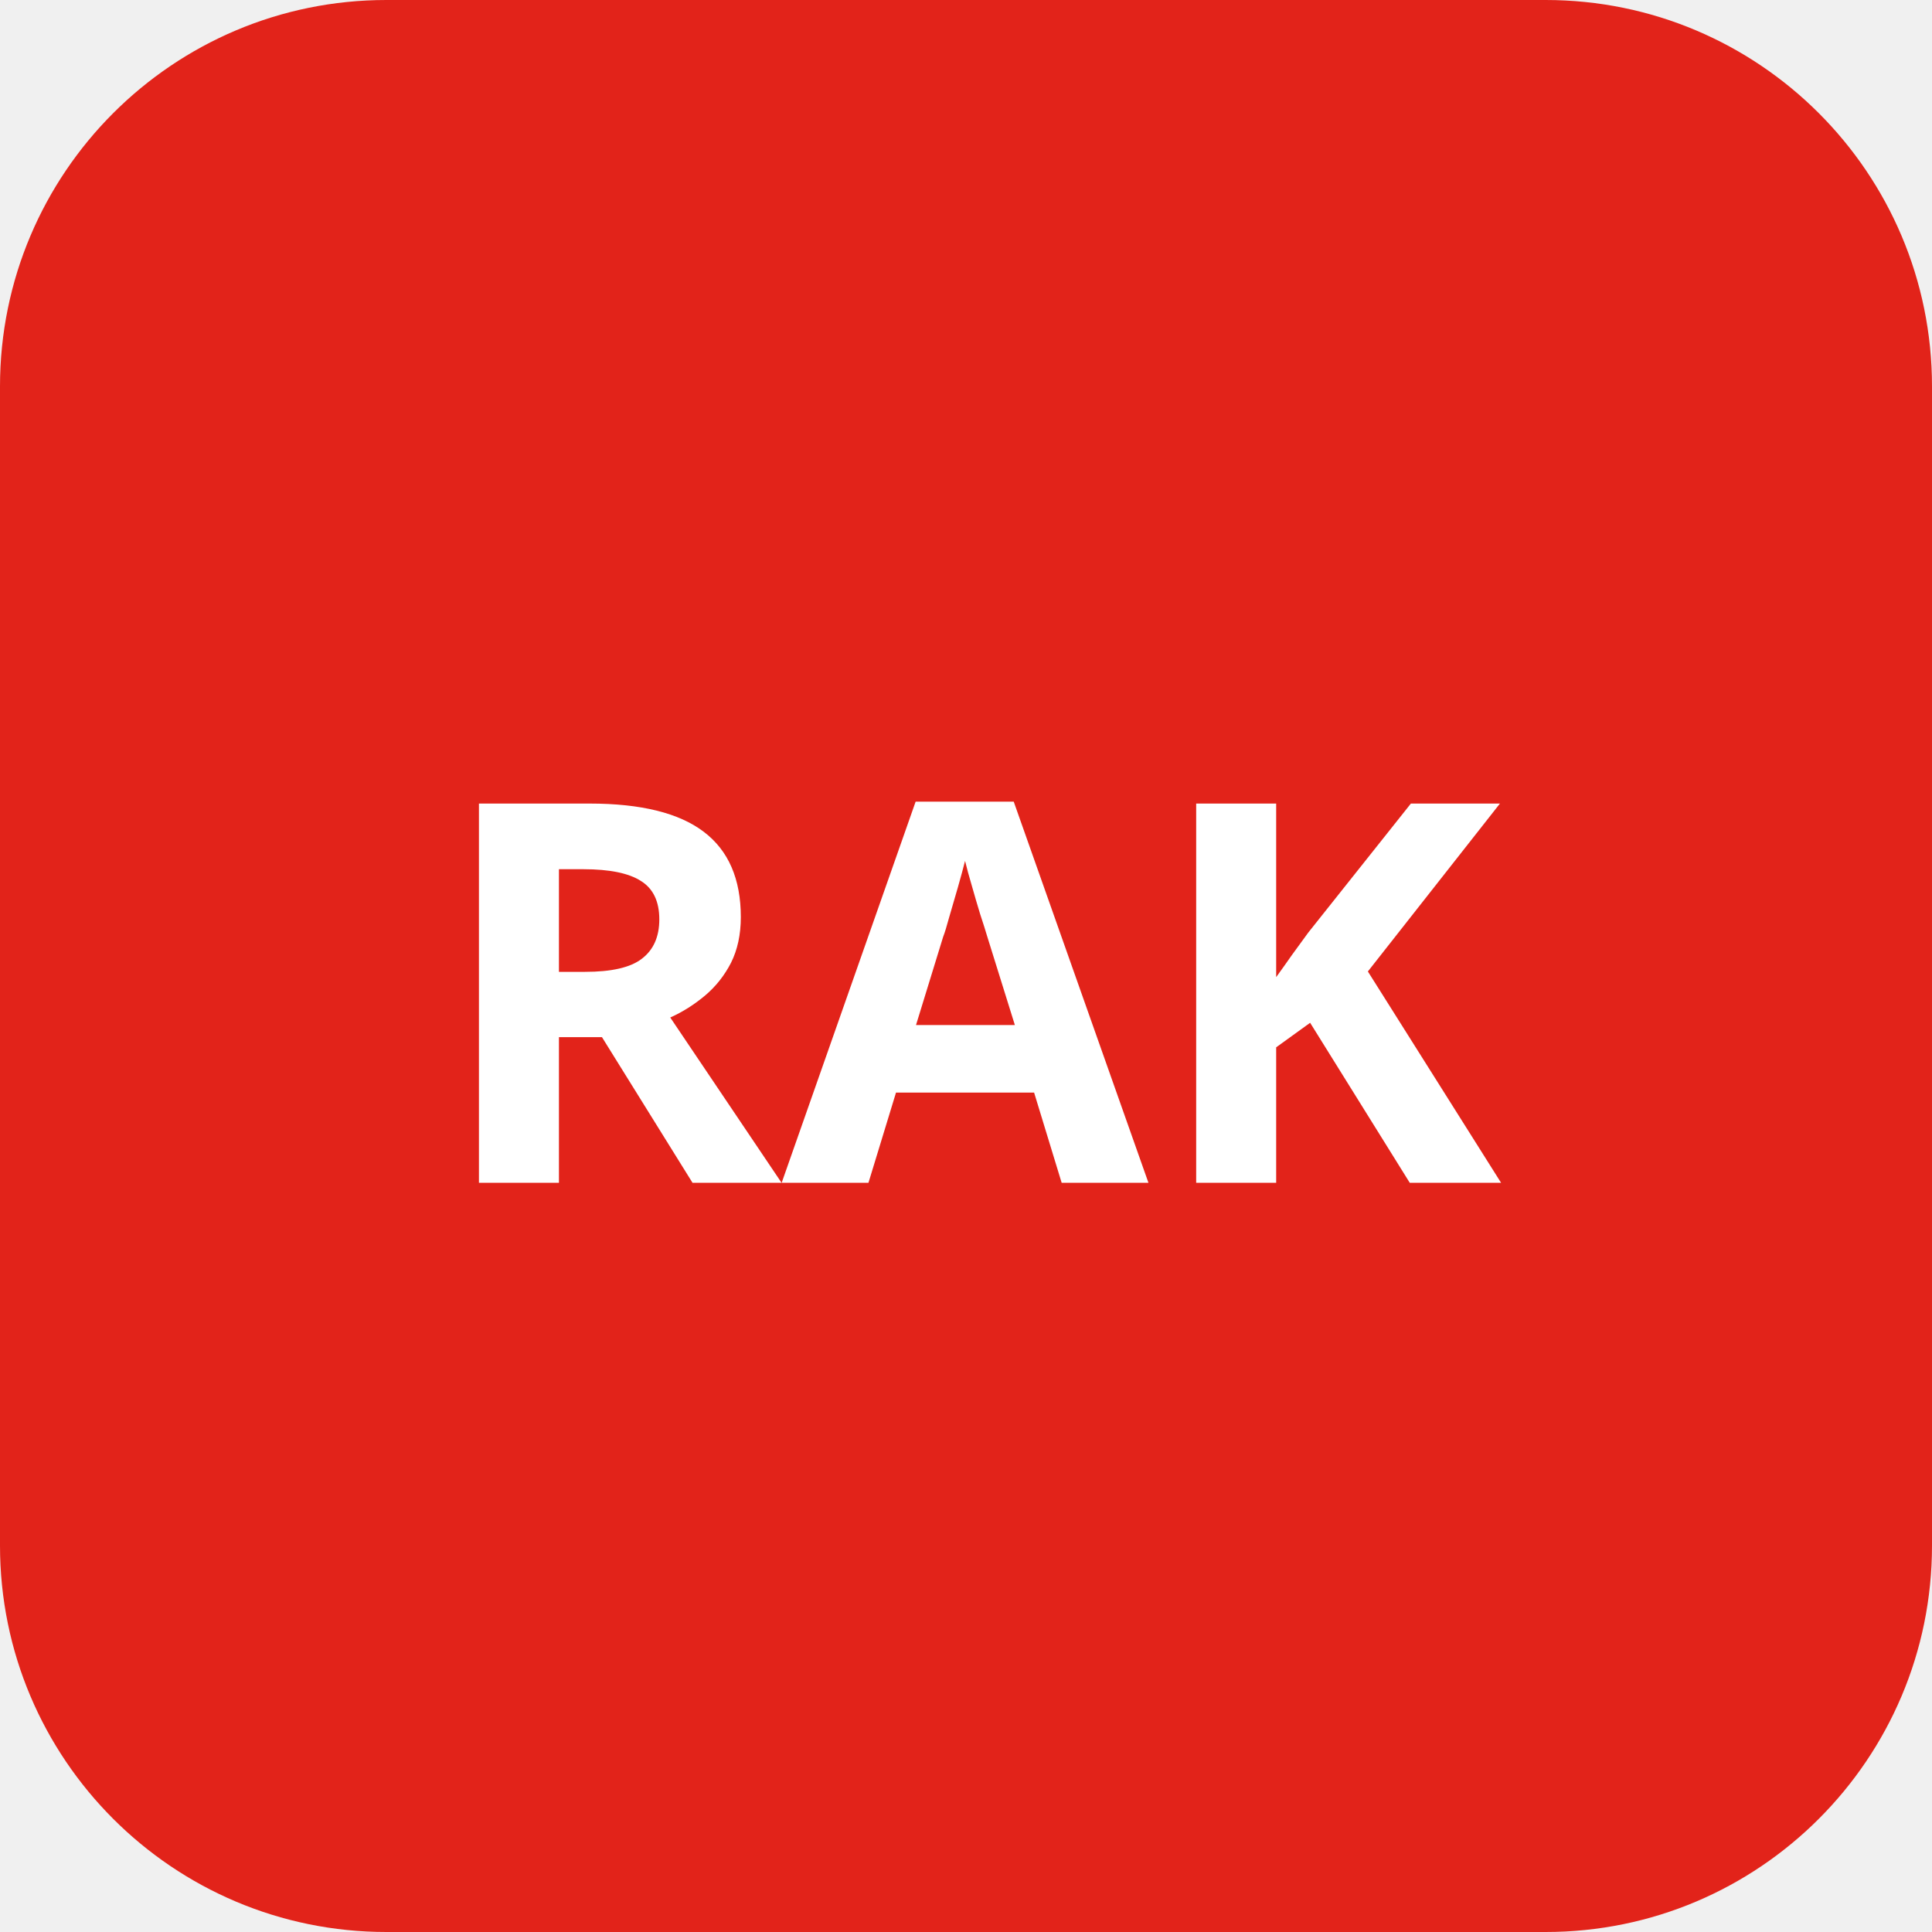
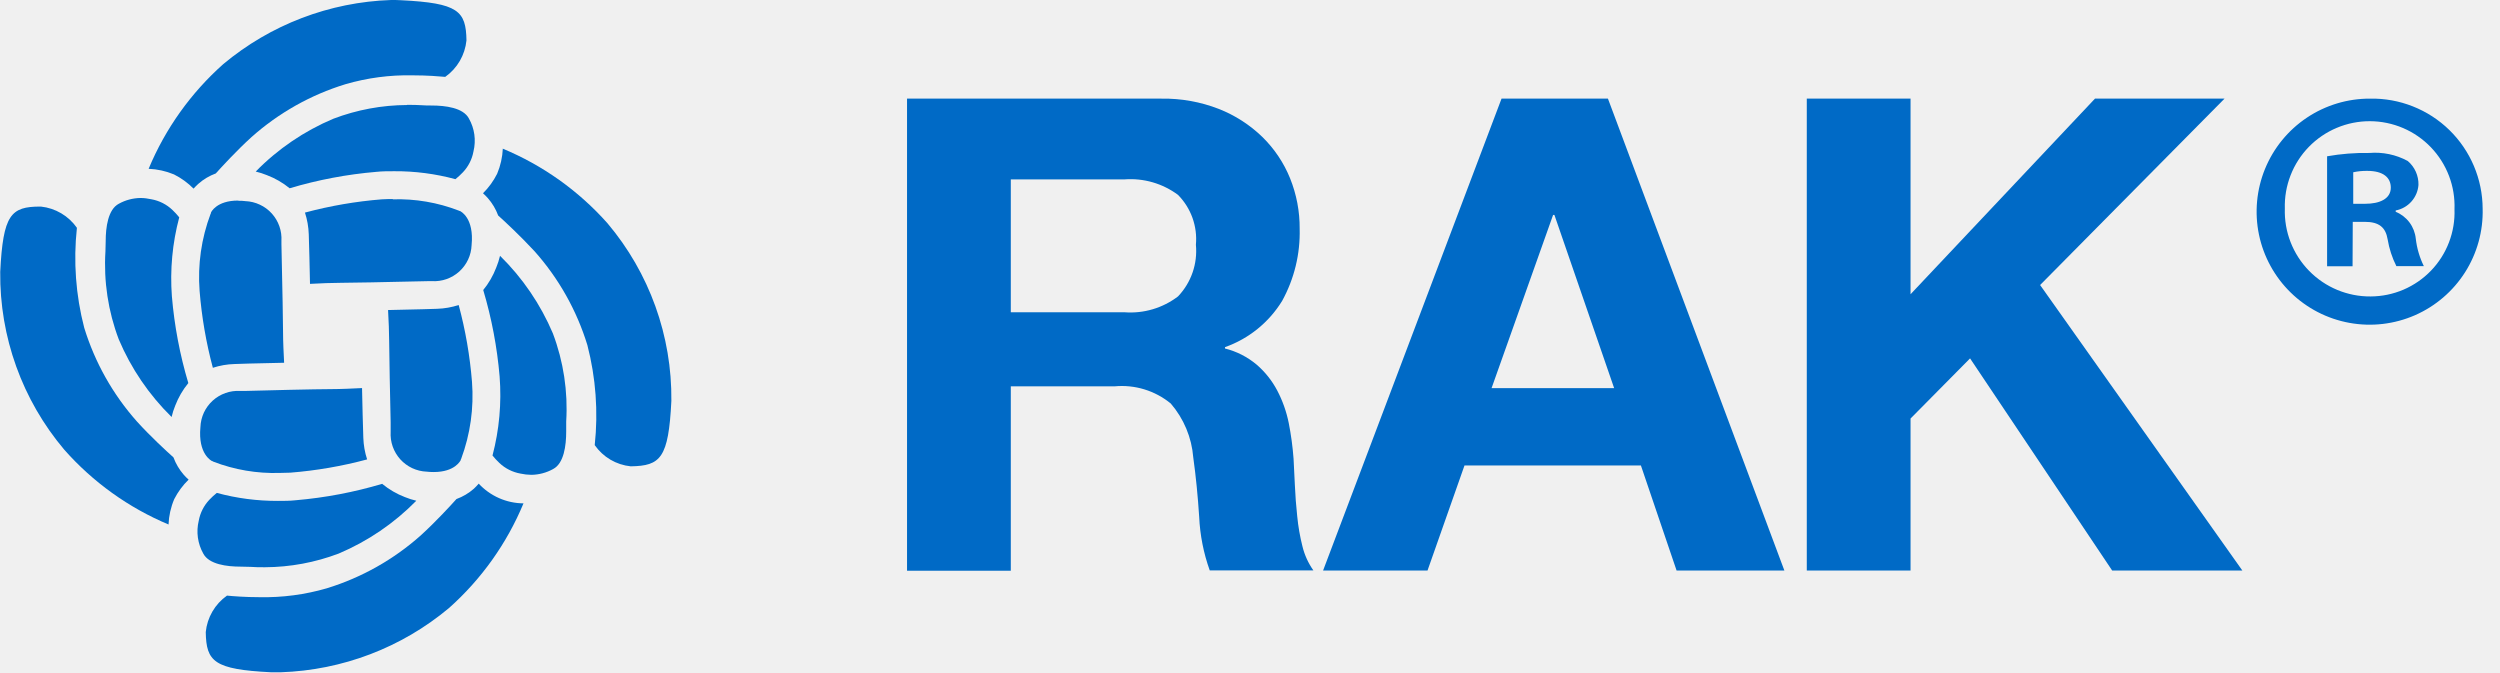
- <svg xmlns="http://www.w3.org/2000/svg" viewBox="0 0 80 80">
-   <rect width="80" height="80" rx="16" fill="#e2231a" />
-   <text x="50%" y="50%" dy="0.02em" text-anchor="middle" dominant-baseline="central" font-family="ui-sans-serif, system-ui, sans-serif" font-size="22" font-weight="700" fill="#ffffff">RAK</text>
+ <svg xmlns="http://www.w3.org/2000/svg" width="119" height="32" viewBox="0 0 119 32" fill="none">
+   <g clip-path="url(#clip0_6442_11046)">
+     <path d="M55.288 4.695C56.218 4.681 57.142 4.846 58.009 5.182C58.784 5.485 59.49 5.94 60.088 6.519C60.658 7.077 61.108 7.747 61.407 8.486C61.715 9.25 61.871 10.068 61.864 10.892C61.895 12.089 61.607 13.273 61.03 14.322C60.402 15.346 59.441 16.124 58.309 16.524V16.588C58.864 16.727 59.38 16.99 59.818 17.358C60.217 17.703 60.548 18.118 60.794 18.584C61.051 19.074 61.237 19.599 61.345 20.141C61.456 20.702 61.532 21.27 61.574 21.84C61.594 22.197 61.615 22.618 61.636 23.1C61.656 23.583 61.695 24.074 61.748 24.578C61.795 25.06 61.878 25.539 61.997 26.009C62.097 26.419 62.274 26.808 62.518 27.152H57.584C57.29 26.332 57.121 25.473 57.081 24.603C57.018 23.616 56.924 22.673 56.799 21.772C56.724 20.825 56.349 19.927 55.729 19.208C54.98 18.593 54.019 18.299 53.054 18.39H48.114V27.168H43.175V4.695H55.288ZM53.527 14.864C54.44 14.933 55.346 14.664 56.074 14.109C56.383 13.784 56.619 13.397 56.766 12.973C56.913 12.55 56.967 12.099 56.925 11.653C56.965 11.219 56.909 10.782 56.762 10.371C56.615 9.961 56.38 9.588 56.074 9.277C55.342 8.733 54.437 8.47 53.527 8.539H48.114V14.864H53.527Z" fill="#006AC6" />
+     <path d="M76.538 4.695L84.937 27.159H79.806L78.107 22.156H69.71L67.949 27.159H62.978L71.473 4.695H76.538ZM76.833 18.474L73.99 10.231H73.927L70.999 18.474H76.833Z" fill="#006AC6" />
+     <path d="M90.942 4.695V14.006L99.721 4.695H105.888L97.109 13.567L106.736 27.157H100.539L93.775 17.059L90.942 19.922V27.157H86.003V4.695H90.942Z" fill="#006AC6" />
+     <path d="M118.174 9.929C118.203 11 117.912 12.055 117.338 12.959C116.764 13.863 115.933 14.575 114.952 15.005C113.971 15.434 112.883 15.561 111.83 15.368C110.776 15.176 109.804 14.674 109.037 13.925C108.271 13.177 107.745 12.217 107.527 11.169C107.31 10.12 107.41 9.03 107.815 8.039C108.221 7.047 108.913 6.199 109.803 5.604C110.693 5.008 111.741 4.691 112.812 4.695C113.509 4.681 114.202 4.806 114.85 5.063C115.499 5.319 116.09 5.702 116.589 6.189C117.088 6.676 117.485 7.258 117.757 7.9C118.029 8.542 118.171 9.232 118.174 9.929ZM108.758 9.929C108.741 10.475 108.834 11.018 109.032 11.527C109.23 12.036 109.529 12.499 109.911 12.89C110.292 13.28 110.749 13.59 111.253 13.8C111.757 14.009 112.298 14.116 112.844 14.111C113.381 14.109 113.912 13.999 114.406 13.788C114.899 13.576 115.346 13.268 115.718 12.881C116.09 12.494 116.381 12.036 116.572 11.534C116.764 11.033 116.853 10.498 116.834 9.961C116.854 9.419 116.766 8.879 116.573 8.373C116.38 7.866 116.087 7.404 115.712 7.012C115.337 6.621 114.887 6.31 114.389 6.096C113.89 5.883 113.354 5.771 112.812 5.769C112.27 5.767 111.734 5.874 111.234 6.084C110.734 6.293 110.281 6.601 109.903 6.989C109.525 7.377 109.228 7.838 109.032 8.343C108.835 8.848 108.742 9.387 108.758 9.929ZM111.982 12.673H110.77V7.439C111.433 7.322 112.106 7.269 112.78 7.281C113.414 7.227 114.05 7.36 114.609 7.663C114.774 7.803 114.906 7.979 114.994 8.177C115.082 8.374 115.125 8.59 115.119 8.806C115.096 9.099 114.978 9.376 114.782 9.595C114.586 9.814 114.324 9.963 114.035 10.018V10.082C114.296 10.188 114.523 10.363 114.691 10.588C114.859 10.813 114.963 11.081 114.991 11.36C115.043 11.815 115.173 12.258 115.375 12.668H114.067C113.865 12.266 113.725 11.835 113.651 11.39C113.555 10.816 113.237 10.56 112.565 10.56H111.991L111.982 12.673ZM112.014 9.7H112.588C113.258 9.7 113.802 9.472 113.802 8.932C113.802 8.456 113.45 8.134 112.684 8.134C112.459 8.13 112.234 8.152 112.014 8.2V9.7Z" fill="#006AC6" />
+     <path d="M18.694 9.488C19.767 9.455 20.836 9.638 21.838 10.025L21.865 10.041H21.89C21.918 10.055 22.576 10.361 22.448 11.667C22.439 11.905 22.383 12.139 22.282 12.355C22.181 12.571 22.038 12.765 21.861 12.925C21.684 13.084 21.477 13.207 21.252 13.286C21.027 13.364 20.788 13.397 20.55 13.382H20.406C18.188 13.432 16.704 13.462 16.224 13.462C15.822 13.462 15.248 13.485 14.756 13.512C14.742 12.826 14.715 11.591 14.697 11.148C14.685 10.798 14.624 10.451 14.516 10.119C15.714 9.798 16.938 9.587 18.175 9.488C18.353 9.478 18.529 9.474 18.703 9.474" fill="#006AC6" />
+     <path d="M19.373 4.992C19.629 4.992 19.858 4.992 20.059 5.008C20.26 5.024 20.395 5.022 20.539 5.022C21.205 5.022 22.051 5.129 22.32 5.641C22.59 6.116 22.667 6.675 22.538 7.205C22.471 7.579 22.296 7.925 22.035 8.2C21.923 8.318 21.804 8.428 21.678 8.529C20.729 8.272 19.75 8.144 18.767 8.15C18.481 8.15 18.195 8.15 17.916 8.18C16.517 8.298 15.133 8.56 13.787 8.962C13.464 8.698 13.101 8.488 12.712 8.34C12.537 8.268 12.356 8.21 12.172 8.166C13.225 7.09 14.482 6.235 15.87 5.651C16.988 5.226 18.174 5.005 19.371 4.999" fill="#006AC6" />
+     <path d="M18.618 0C18.776 0 18.934 0 19.092 0.011C21.813 0.146 22.181 0.517 22.204 1.923C22.169 2.268 22.061 2.601 21.887 2.901C21.713 3.2 21.476 3.459 21.193 3.659C20.917 3.634 20.34 3.586 19.643 3.586C18.56 3.563 17.481 3.706 16.442 4.009C14.789 4.516 13.265 5.374 11.973 6.524C11.253 7.178 10.542 7.955 10.272 8.255C9.967 8.367 9.686 8.534 9.442 8.749C9.362 8.821 9.286 8.898 9.213 8.978C8.942 8.704 8.627 8.476 8.283 8.303C7.899 8.143 7.49 8.052 7.075 8.035C7.868 6.129 9.082 4.427 10.624 3.055C12.873 1.173 15.688 0.098 18.618 0V0Z" fill="#006AC6" />
+     <path d="M21.833 14.518C22.156 15.716 22.368 16.941 22.467 18.177C22.563 19.421 22.387 20.671 21.952 21.84L21.934 21.87V21.895C21.922 21.918 21.669 22.469 20.644 22.469C20.533 22.47 20.421 22.463 20.31 22.451C20.072 22.442 19.838 22.385 19.622 22.284C19.407 22.183 19.213 22.04 19.053 21.863C18.894 21.686 18.771 21.479 18.692 21.254C18.613 21.029 18.581 20.791 18.595 20.553V20.096C18.573 19.041 18.524 16.844 18.524 16.227C18.524 15.826 18.499 15.252 18.472 14.758C19.974 14.726 20.58 14.708 20.809 14.699C21.158 14.687 21.504 14.627 21.836 14.518" fill="#006AC6" />
+     <path d="M23.802 12.177C24.876 13.231 25.73 14.487 26.318 15.872C26.823 17.209 27.039 18.639 26.951 20.066V20.155C26.951 20.297 26.951 20.425 26.951 20.544C26.951 21.207 26.844 22.055 26.331 22.325C26.014 22.502 25.657 22.597 25.293 22.602C25.117 22.6 24.942 22.58 24.77 22.542C24.395 22.474 24.047 22.299 23.77 22.037C23.653 21.927 23.544 21.808 23.443 21.683C23.766 20.456 23.88 19.185 23.782 17.921C23.663 16.526 23.402 15.147 23.002 13.805C23.266 13.482 23.476 13.118 23.624 12.728C23.696 12.553 23.754 12.372 23.798 12.188" fill="#006AC6" />
+     <path d="M23.928 7.075C25.836 7.867 27.54 9.08 28.913 10.624C30.91 12.987 31.991 15.991 31.957 19.085C31.822 21.808 31.444 22.176 30.022 22.197C29.681 22.162 29.351 22.054 29.055 21.88C28.76 21.706 28.505 21.47 28.309 21.188C28.48 19.593 28.361 17.98 27.959 16.427C27.452 14.774 26.594 13.25 25.444 11.959C24.758 11.216 23.974 10.491 23.713 10.258C23.601 9.953 23.433 9.672 23.219 9.428C23.147 9.348 23.071 9.271 22.991 9.199C23.265 8.928 23.492 8.613 23.665 8.269C23.826 7.886 23.917 7.478 23.935 7.063" fill="#006AC6" />
+     <path d="M17.233 18.477C17.249 19.199 17.276 20.404 17.294 20.839C17.306 21.189 17.366 21.535 17.475 21.868C16.277 22.19 15.053 22.401 13.816 22.499C13.646 22.508 13.476 22.512 13.309 22.512C12.231 22.545 11.159 22.362 10.153 21.975L10.126 21.952H10.103C10.073 21.941 9.417 21.618 9.54 20.329C9.549 20.091 9.605 19.857 9.705 19.64C9.806 19.424 9.948 19.231 10.125 19.07C10.301 18.91 10.508 18.787 10.733 18.708C10.957 18.628 11.196 18.595 11.434 18.609H11.662C12.506 18.584 15.072 18.522 15.778 18.522C16.194 18.522 16.794 18.495 17.244 18.472" fill="#006AC6" />
+     <path d="M18.2 23.038C18.523 23.303 18.887 23.514 19.277 23.663C19.452 23.735 19.632 23.792 19.817 23.834C18.763 24.909 17.507 25.763 16.121 26.35C15.001 26.774 13.814 26.995 12.616 27.001C12.364 27.001 12.138 27.001 11.93 26.983C11.756 26.983 11.601 26.972 11.456 26.972C10.793 26.972 9.947 26.864 9.677 26.352C9.409 25.877 9.331 25.318 9.46 24.788C9.528 24.414 9.703 24.068 9.963 23.791C10.075 23.673 10.194 23.563 10.32 23.462C11.269 23.719 12.248 23.847 13.231 23.843C13.512 23.843 13.8 23.843 14.082 23.811C15.477 23.691 16.856 23.429 18.198 23.029" fill="#006AC6" />
+     <path d="M22.782 23.016C23.055 23.311 23.385 23.547 23.752 23.709C24.12 23.872 24.517 23.957 24.918 23.96C24.126 25.869 22.912 27.574 21.367 28.947C19.114 30.829 16.297 31.903 13.364 32C13.21 32 13.057 32 12.906 32C10.185 31.865 9.817 31.492 9.794 30.086C9.828 29.741 9.936 29.408 10.111 29.108C10.285 28.809 10.522 28.55 10.805 28.351C11.079 28.378 11.658 28.426 12.355 28.426C13.437 28.448 14.517 28.305 15.556 28.003C17.209 27.495 18.733 26.637 20.025 25.488C20.745 24.834 21.458 24.054 21.728 23.754C22.032 23.643 22.313 23.477 22.556 23.263C22.637 23.188 22.714 23.107 22.785 23.023" fill="#006AC6" />
+     <path d="M11.344 9.556C11.452 9.556 11.573 9.556 11.678 9.574C11.916 9.583 12.15 9.64 12.366 9.741C12.582 9.841 12.776 9.984 12.936 10.161C13.096 10.337 13.219 10.544 13.298 10.769C13.377 10.994 13.41 11.232 13.396 11.47V11.616C13.446 13.903 13.473 15.339 13.473 15.799C13.473 16.258 13.503 16.855 13.524 17.267C11.994 17.299 11.392 17.317 11.159 17.328C10.81 17.338 10.464 17.398 10.132 17.507C9.811 16.309 9.6 15.084 9.501 13.848C9.405 12.6 9.584 11.347 10.025 10.176L10.041 10.151V10.125C10.041 10.102 10.306 9.547 11.331 9.547" fill="#006AC6" />
+     <path d="M6.68 9.424C6.857 9.425 7.033 9.446 7.205 9.485C7.58 9.552 7.926 9.727 8.202 9.988C8.32 10.1 8.43 10.219 8.532 10.345C8.205 11.57 8.087 12.842 8.182 14.107C8.3 15.506 8.562 16.889 8.964 18.234C8.7 18.557 8.489 18.92 8.34 19.309C8.268 19.484 8.211 19.664 8.168 19.849C7.094 18.795 6.239 17.539 5.653 16.153C5.147 14.818 4.931 13.39 5.019 11.964C5.019 11.786 5.031 11.626 5.031 11.482C5.031 10.819 5.141 9.972 5.653 9.7C5.97 9.524 6.326 9.429 6.689 9.424" fill="#006AC6" />
+     <path d="M1.948 9.833C2.289 9.87 2.619 9.979 2.914 10.153C3.209 10.327 3.464 10.563 3.661 10.844C3.488 12.438 3.606 14.05 4.009 15.602C4.517 17.255 5.375 18.779 6.524 20.07C7.164 20.775 7.912 21.463 8.257 21.772C8.369 22.076 8.536 22.357 8.749 22.602C8.82 22.683 8.897 22.759 8.978 22.83C8.699 23.101 8.468 23.415 8.292 23.761C8.13 24.143 8.039 24.552 8.022 24.966C6.119 24.167 4.421 22.949 3.055 21.401C1.059 19.037 -0.022 16.034 0.011 12.94C0.146 10.21 0.519 9.833 1.919 9.833H1.948Z" fill="#006AC6" />
+   </g>
+   <defs>
+     <clipPath id="clip0_6442_11046">
+       <rect width="118.174" height="32" fill="#006AC6" />
+     </clipPath>
+   </defs>
</svg>
